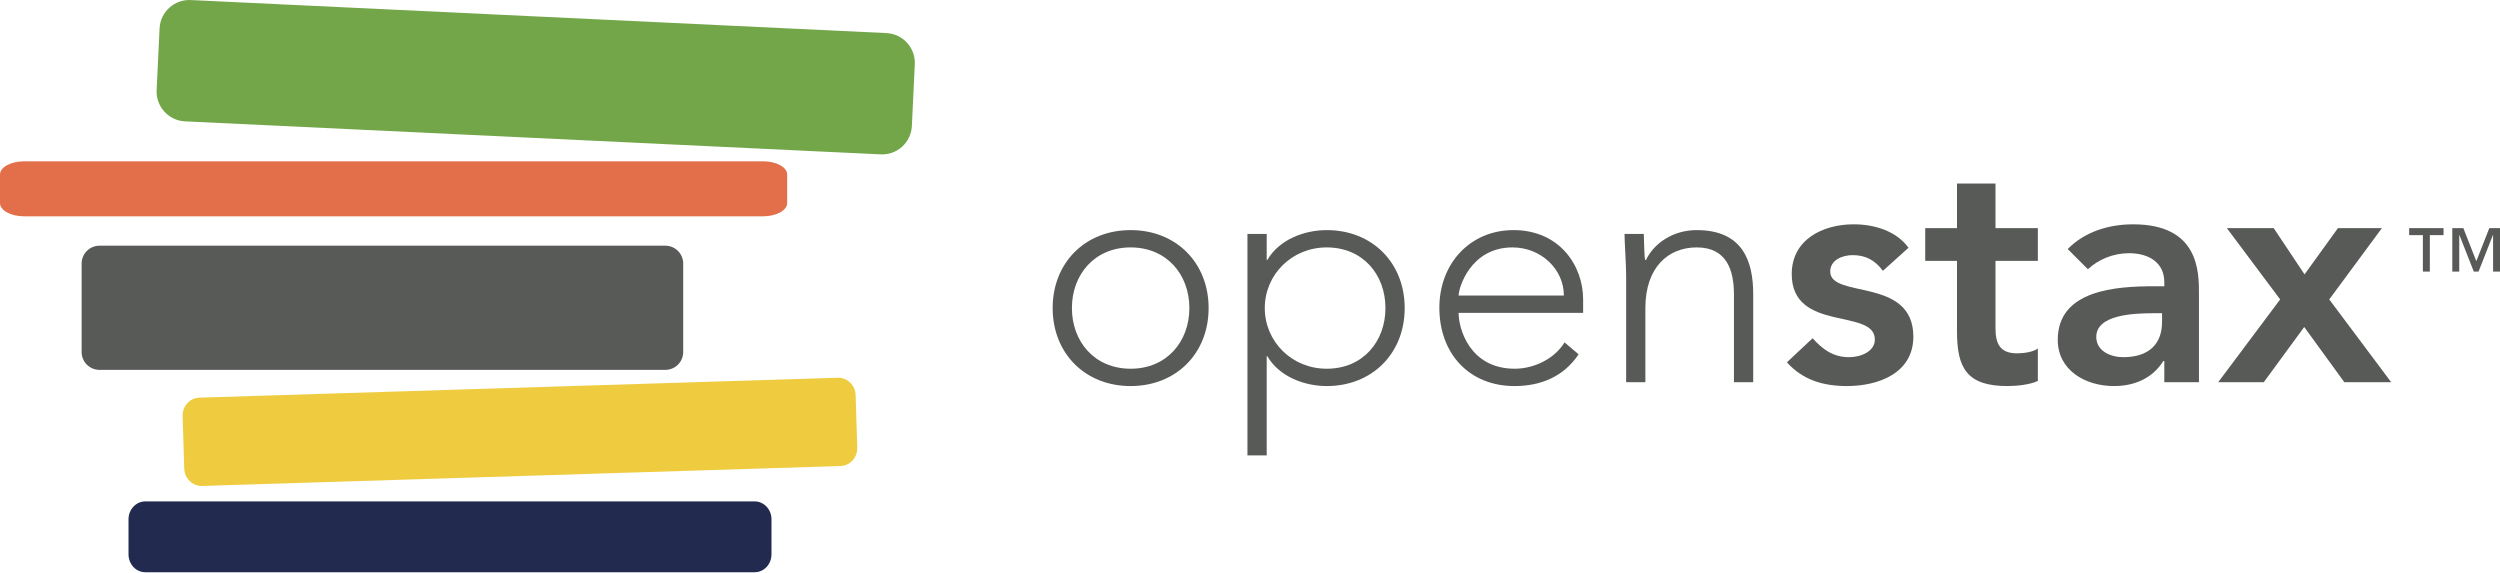
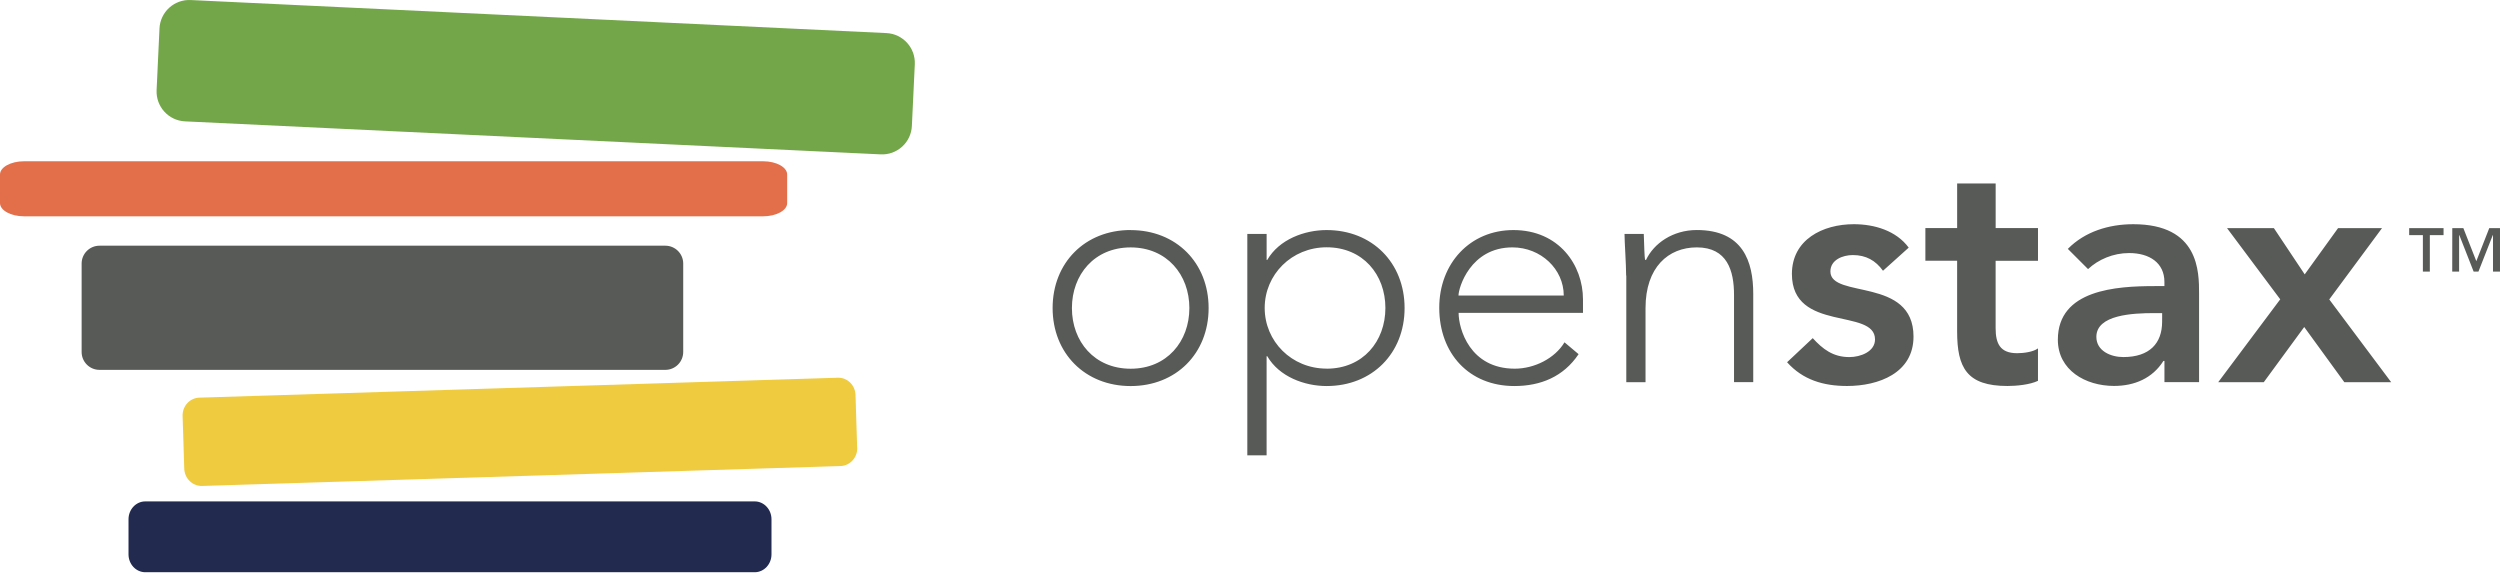
- <svg xmlns="http://www.w3.org/2000/svg" viewBox="0 0 353.76 80.973" height="80.973" width="353.76" xml:space="preserve" id="svg2" version="1.1">
-   <defs id="defs6" />
-   <g transform="matrix(1.333333,0,0,-1.333333,0,80.97333)" id="g10">
-     <g transform="scale(0.1)" id="g12">
-       <path id="path14" style="fill:#585a58;fill-opacity:1;fill-rule:nonzero;stroke:none" d="m 1199.92,215.98 c 38.49,0 62.33,28.946 62.33,64.375 0,35.411 -23.84,64.368 -62.33,64.368 -38.48,0 -62.32,-28.957 -62.32,-64.368 0,-35.429 23.84,-64.375 62.32,-64.375 z m 0,147.122 c 48.37,0 82.76,-34.739 82.76,-82.747 0,-48.035 -34.39,-82.773 -82.76,-82.773 -48.36,0 -82.76,34.738 -82.76,82.773 0,48.008 34.4,82.747 82.76,82.747" />
-       <path id="path16" style="fill:#585a58;fill-opacity:1;fill-rule:nonzero;stroke:none" d="m 1408.02,215.98 c 38.48,0 62.32,28.946 62.32,64.375 0,35.411 -23.84,64.368 -62.32,64.368 -37.13,0 -65.73,-28.957 -65.73,-64.368 0,-35.429 28.6,-64.375 65.73,-64.375 z m -84.13,143.028 h 20.44 V 331.43 h 0.68 c 12.6,21.797 39.51,31.672 63.01,31.672 48.35,0 82.75,-34.739 82.75,-82.747 0,-48.035 -34.4,-82.773 -82.75,-82.773 -23.5,0 -50.41,9.883 -63.01,31.68 h -0.68 V 124.02 h -20.44 v 234.988" />
-       <path id="path18" style="fill:#585a58;fill-opacity:1;fill-rule:nonzero;stroke:none" d="m 1659.7,293.629 c 0,27.937 -24.18,51.094 -54.48,51.094 -44.62,0 -57.23,-42.922 -57.23,-51.094 z m 15.67,-62.336 c -16.01,-23.828 -40.19,-33.711 -68.12,-33.711 -48.01,0 -79.69,34.395 -79.69,83.106 0,47.003 32.7,82.414 78.67,82.414 48.36,0 73.91,-37.122 73.91,-73.567 v -14.297 h -132.15 c 0,-17.031 11.93,-59.258 59.6,-59.258 20.77,0 42.57,10.899 52.79,27.93 l 14.99,-12.617" />
-       <path id="path20" style="fill:#585a58;fill-opacity:1;fill-rule:nonzero;stroke:none" d="m 1725.79,314.742 c 0,11.59 -1.72,36.102 -1.72,44.266 h 20.44 c 0.34,-11.563 0.68,-24.512 1.35,-27.578 h 1.03 c 8.17,17.375 28.27,31.672 53.82,31.672 49.04,0 59.93,-33.372 59.93,-67.774 v -93.652 h -20.43 v 92.625 c 0,25.547 -7.16,50.422 -39.5,50.422 -30.32,0 -54.5,-21.125 -54.5,-64.368 v -78.679 h -20.42 v 113.066" />
-       <path id="path22" style="fill:#585a58;fill-opacity:1;fill-rule:nonzero;stroke:none" d="m 1998.25,319.848 c -7.84,10.898 -18.05,16.691 -32.02,16.691 -10.89,0 -23.84,-5.109 -23.84,-17.375 0,-29.277 88.21,-5.449 88.21,-69.129 0,-38.828 -37.12,-52.453 -70.5,-52.453 -25.2,0 -47,6.477 -63.68,25.207 l 27.24,25.535 c 10.56,-11.562 21.46,-20.086 38.82,-20.086 11.93,0 27.25,5.789 27.25,18.731 0,33.719 -88.2,7.148 -88.2,69.48 0,36.446 32.69,52.793 65.72,52.793 21.8,0 44.96,-6.824 58.24,-24.863 l -27.24,-24.531" />
-       <path id="path24" style="fill:#585a58;fill-opacity:1;fill-rule:nonzero;stroke:none" d="m 2043.2,330.414 v 34.746 h 33.72 v 47.324 h 40.87 V 365.16 h 44.95 v -34.746 h -44.95 v -71.523 c 0,-16.348 4.77,-26.571 22.82,-26.571 7.15,0 17.03,1.356 22.13,5.118 v -34.407 c -8.51,-4.082 -22.81,-5.449 -32.36,-5.449 -43.25,0 -53.46,19.414 -53.46,57.891 v 74.941 h -33.72" />
-       <path id="path26" style="fill:#585a58;fill-opacity:1;fill-rule:nonzero;stroke:none" d="m 2294.54,274.887 h -8.52 c -22.47,0 -61.29,-1.699 -61.29,-25.196 0,-14.98 15.32,-21.453 28.61,-21.453 27.91,0 41.2,14.649 41.2,37.469 z m 2.4,-50.742 h -1.04 c -11.58,-18.387 -30.64,-26.563 -52.44,-26.563 -30.31,0 -59.61,16.699 -59.61,49.043 0,53.125 61.99,56.887 102.86,56.887 h 10.23 v 4.422 c 0,20.097 -15.69,30.644 -37.47,30.644 -17.03,0 -32.7,-6.805 -43.6,-17.012 l -21.45,21.438 c 18.04,18.387 43.59,26.238 69.47,26.238 69.82,0 69.82,-50.41 69.82,-73.574 v -93.992 h -36.77 v 22.469" />
-       <path id="path28" style="fill:#585a58;fill-opacity:1;fill-rule:nonzero;stroke:none" d="m 2419.88,289.535 -56.54,75.625 h 49.72 l 32.7,-49.062 35.42,49.062 h 46.66 l -55.85,-75.625 65.73,-87.859 h -49.73 l -42.58,58.582 -42.91,-58.582 h -48.36 l 65.74,87.859" />
-       <path id="path30" style="fill:#72a648;fill-opacity:1;fill-rule:nonzero;stroke:none" d="m 967.75,473.555 c -0.832,-17.45 -15.645,-30.938 -33.105,-30.082 l -738.336,35.035 c -17.442,0.867 -30.899,15.672 -30.082,33.117 l 3.128,65.527 c 0.805,17.45 15.625,30.926 33.075,30.106 l 738.336,-35.07 c 17.441,-0.844 30.918,-15.661 30.097,-33.106 l -3.113,-65.527" />
-       <path id="path32" style="fill:#585a58;fill-opacity:1;fill-rule:nonzero;stroke:none" d="m 725.074,233.75 c 0,-10.512 -8.496,-18.984 -18.965,-18.984 H 105.602 c -10.496,0 -18.977,8.472 -18.977,18.984 v 93.816 c 0,10.493 8.48,18.989 18.977,18.989 h 600.507 c 10.469,0 18.965,-8.496 18.965,-18.989 V 233.75" />
-       <path id="path34" style="fill:#eecb3f;fill-opacity:1;fill-rule:nonzero;stroke:none" d="m 909.781,132.27 c 0.313,-10.485 -7.617,-19.235 -17.785,-19.567 L 214.512,91.57 c -10.141,-0.293 -18.637,7.953 -18.957,18.41 l -1.75,55.747 c -0.328,10.464 7.625,19.238 17.785,19.543 l 677.496,21.128 c 10.148,0.325 18.625,-7.921 18.957,-18.378 l 1.738,-55.75" />
-       <path id="path36" style="fill:#222b4f;fill-opacity:1;fill-rule:nonzero;stroke:none" d="M 818.766,18.965 C 818.766,8.496 810.785,0 800.922,0 H 154.234 c -9.863,0 -17.843,8.496 -17.843,18.965 v 37.234 c 0,10.461 7.98,18.969 17.843,18.969 h 646.688 c 9.863,0 17.844,-8.508 17.844,-18.969 V 18.965" />
-       <path id="path38" style="fill:#e36f4a;fill-opacity:1;fill-rule:nonzero;stroke:none" d="m 835.406,391.738 c 0,-7.73 -11.465,-14.008 -25.586,-14.008 H 25.582 C 11.449,377.73 0,384.008 0,391.738 v 30.356 c 0,7.742 11.449,14.019 25.582,14.019 H 809.82 c 14.121,0 25.586,-6.277 25.586,-14.019 v -30.356" />
-       <path id="path40" style="fill:#585a58;fill-opacity:1;fill-rule:nonzero;stroke:none" d="m 2602.56,365.16 h 11.76 l 13.75,-35.027 13.77,35.027 h 11.41 v -46.101 h -7.39 v 38.718 h -0.21 l -15.22,-38.718 h -5.05 l -15.21,38.718 h -0.22 v -38.718 h -7.39 z m -31.21,-7.383 h -14.55 v 7.383 h 36.49 v -7.383 h -14.55 v -38.718 h -7.39 v 38.718" />
-     </g>
-   </g>
+ <svg xmlns="http://www.w3.org/2000/svg" viewBox="0 0 353.76 80.973" height="80.973" width="353.76">
+   <path d="M159.99 52.176c5.13 0 8.31-3.86 8.31-8.583 0-4.722-3.18-8.583-8.31-8.583-5.13 0-8.31 3.86-8.31 8.583 0 4.724 3.18 8.583 8.31 8.583zm0-19.616c6.45 0 11.034 4.632 11.034 11.033 0 6.404-4.585 11.036-11.035 11.036s-11.04-4.64-11.04-11.04c0-6.4 4.58-11.04 11.03-11.04m27.75 19.62c5.13 0 8.31-3.86 8.31-8.59 0-4.72-3.18-8.586-8.31-8.586-4.95 0-8.77 3.86-8.77 8.583 0 4.726 3.81 8.585 8.76 8.585zM176.51 33.1h2.723v3.678h.09c1.68-2.907 5.27-4.223 8.4-4.223 6.446 0 11.032 4.632 11.032 11.033 0 6.406-4.588 11.038-11.035 11.038-3.135 0-6.72-1.32-8.4-4.226h-.09v14.033h-2.73v-31.33m44.777 8.717c0-3.725-3.224-6.813-7.264-6.813-5.95 0-7.63 5.72-7.63 6.81zm2.09 8.31c-2.135 3.178-5.36 4.496-9.08 4.496-6.4 0-10.628-4.588-10.628-11.083 0-6.267 4.36-10.988 10.49-10.988 6.45 0 9.85 4.95 9.85 9.81v1.904h-17.6c0 2.27 1.59 7.9 7.944 7.9 2.77 0 5.676-1.45 7.04-3.73l1.998 1.68M230.105 39c0-1.545-.23-4.813-.23-5.9h2.726c.05 1.54.1 3.267.18 3.676h.14c1.09-2.32 3.77-4.226 7.18-4.226 6.54 0 7.99 4.45 7.99 9.037v12.49h-2.72V41.73c0-3.407-.95-6.724-5.26-6.724-4.04 0-7.262 2.817-7.262 8.583v10.49h-2.722V39m36.328-.68c-1.043-1.454-2.404-2.227-4.27-2.227-1.45 0-3.176.684-3.176 2.32 0 3.903 11.76.726 11.76 9.216 0 5.17-4.95 6.99-9.4 6.99-3.36 0-6.265-.87-8.49-3.36l3.63-3.41c1.41 1.54 2.864 2.68 5.18 2.68 1.59 0 3.633-.774 3.633-2.5 0-4.496-11.76-.95-11.76-9.264 0-4.86 4.36-7.04 8.76-7.04 2.91 0 5.998.91 7.768 3.316l-3.636 3.27m5.994-1.41v-4.63h4.496v-6.31h5.45v6.31h5.99v4.632h-5.995v9.533c0 2.18.636 3.543 3.043 3.543.95 0 2.27-.18 2.95-.68v4.59c-1.137.548-3.04.73-4.317.73-5.763 0-7.124-2.59-7.124-7.72v-10h-4.497m33.51 7.407h-1.136c-3 0-8.174.226-8.174 3.36 0 1.997 2.042 2.86 3.814 2.86 3.72 0 5.49-1.954 5.49-4.996zm.32 6.765h-.14c-1.543 2.45-4.084 3.54-6.99 3.54-4.04 0-7.95-2.23-7.95-6.54 0-7.085 8.266-7.587 13.716-7.587h1.364v-.59c0-2.68-2.09-4.085-4.992-4.085-2.27 0-4.36.91-5.815 2.27l-2.86-2.86c2.406-2.45 5.81-3.493 9.26-3.493 9.31 0 9.31 6.723 9.31 9.81v12.54h-4.9v-2.99m16.394-8.718l-7.536-10.086h6.63l4.36 6.542 4.72-6.542h6.22L329.6 42.37l8.763 11.713h-6.63l-5.678-7.81-5.722 7.81h-6.448l8.766-11.714" fill="#585a58" />
+   <path d="M129.033 17.833a4.214 4.214 0 0 1-4.414 4.01l-98.45-4.67a4.224 4.224 0 0 1-4.01-4.416l.41-8.737A4.215 4.215 0 0 1 26.99.006l98.445 4.676a4.222 4.222 0 0 1 4.013 4.414l-.415 8.737" fill="#72a648" />
+   <path d="M96.677 49.807a2.528 2.528 0 0 1-2.53 2.53H14.08c-1.4 0-2.53-1.13-2.53-2.53v-12.51a2.53 2.53 0 0 1 2.53-2.53h80.068a2.53 2.53 0 0 1 2.53 2.53v12.51" fill="#585a58" />
+   <path d="M121.304 63.337c.042 1.398-1.015 2.565-2.37 2.61L28.6 68.763c-1.353.04-2.485-1.06-2.528-2.455l-.233-7.434c-.05-1.395 1.01-2.565 2.37-2.605l90.33-2.82c1.35-.05 2.48 1.05 2.52 2.45l.23 7.43" fill="#eecb3f" />
+   <path d="M109.17 78.445c0 1.396-1.065 2.528-2.38 2.528H20.565c-1.316 0-2.38-1.132-2.38-2.528V73.48c0-1.395 1.064-2.53 2.38-2.53h86.225c1.315 0 2.38 1.135 2.38 2.53v4.965" fill="#222b4f" />
+   <path d="M111.387 28.742c0 1.03-1.528 1.867-3.41 1.867H3.41c-1.882 0-3.41-.84-3.41-1.87v-4.05c0-1.03 1.527-1.87 3.41-1.87h104.566c1.883 0 3.41.84 3.41 1.87v4.05" fill="#e36f4a" />
+   <path d="M347.008 32.285h1.568l1.833 4.67 1.83-4.67h1.52v6.147h-.99V33.27h-.03l-2.03 5.162h-.68l-2.025-5.162h-.03v5.162H347zm-4.16.985h-1.94v-.985h4.864v.985h-1.94v5.162h-.985V33.27" fill="#585a58" />
</svg>
